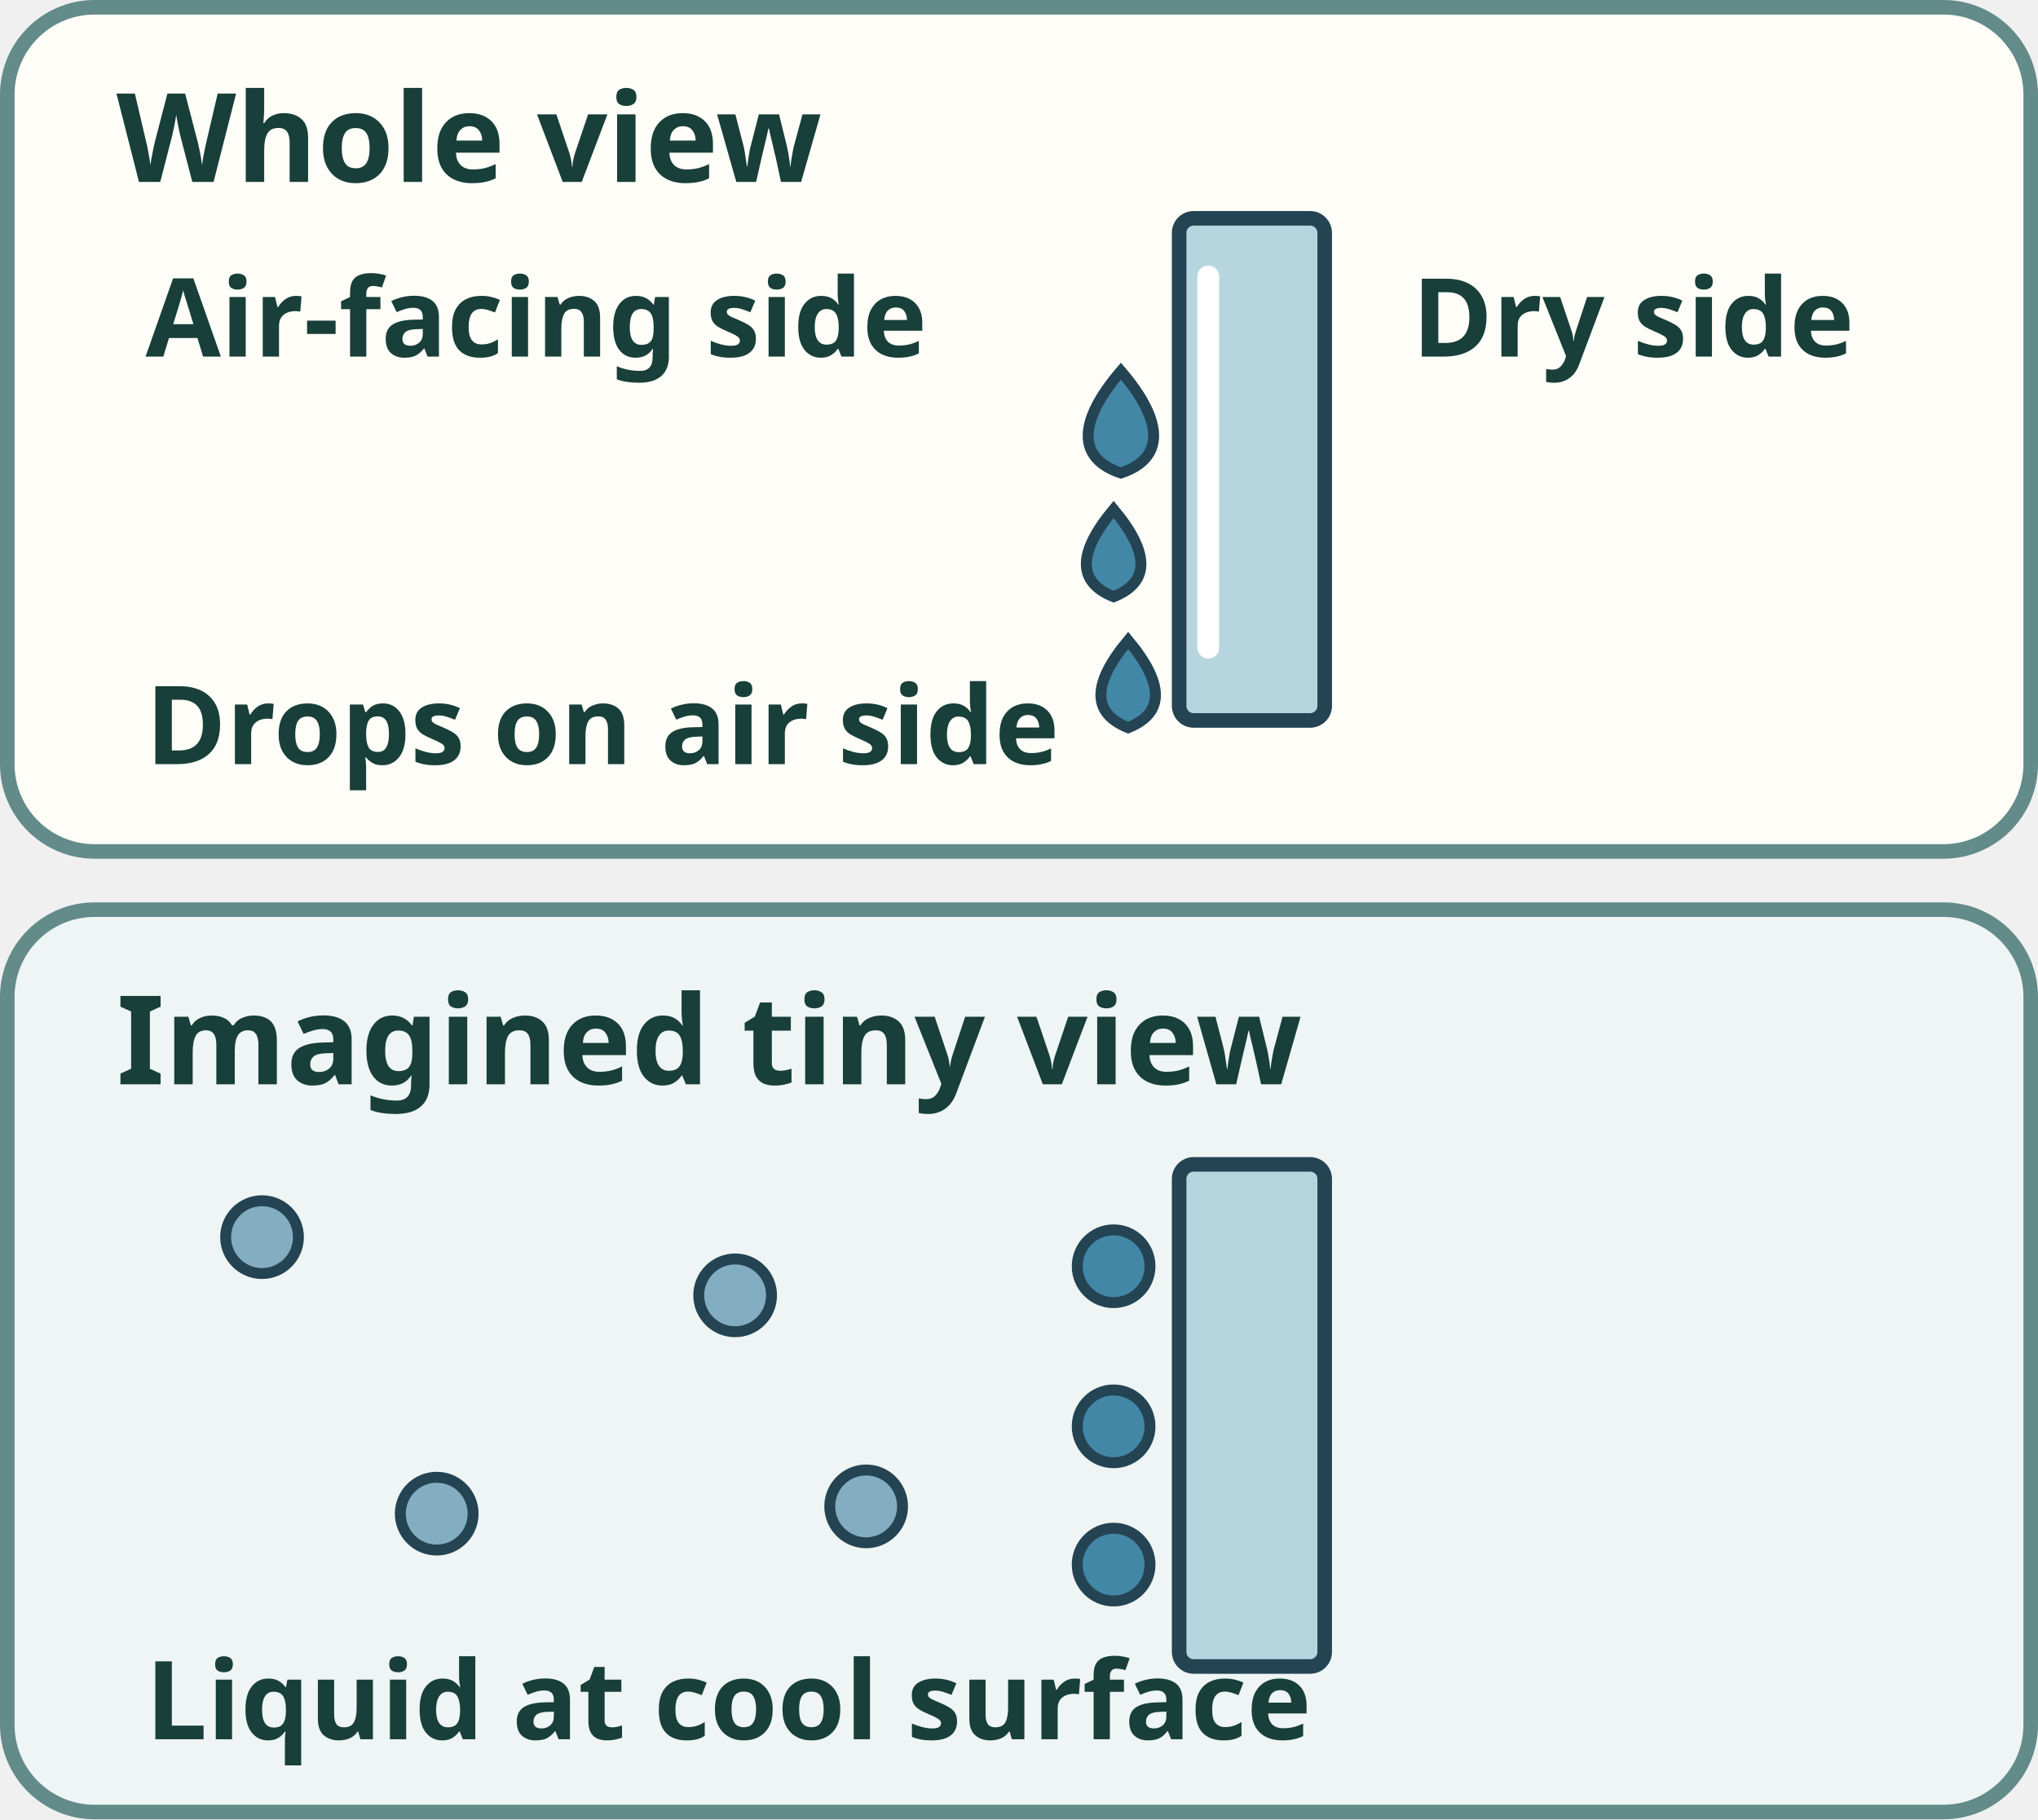
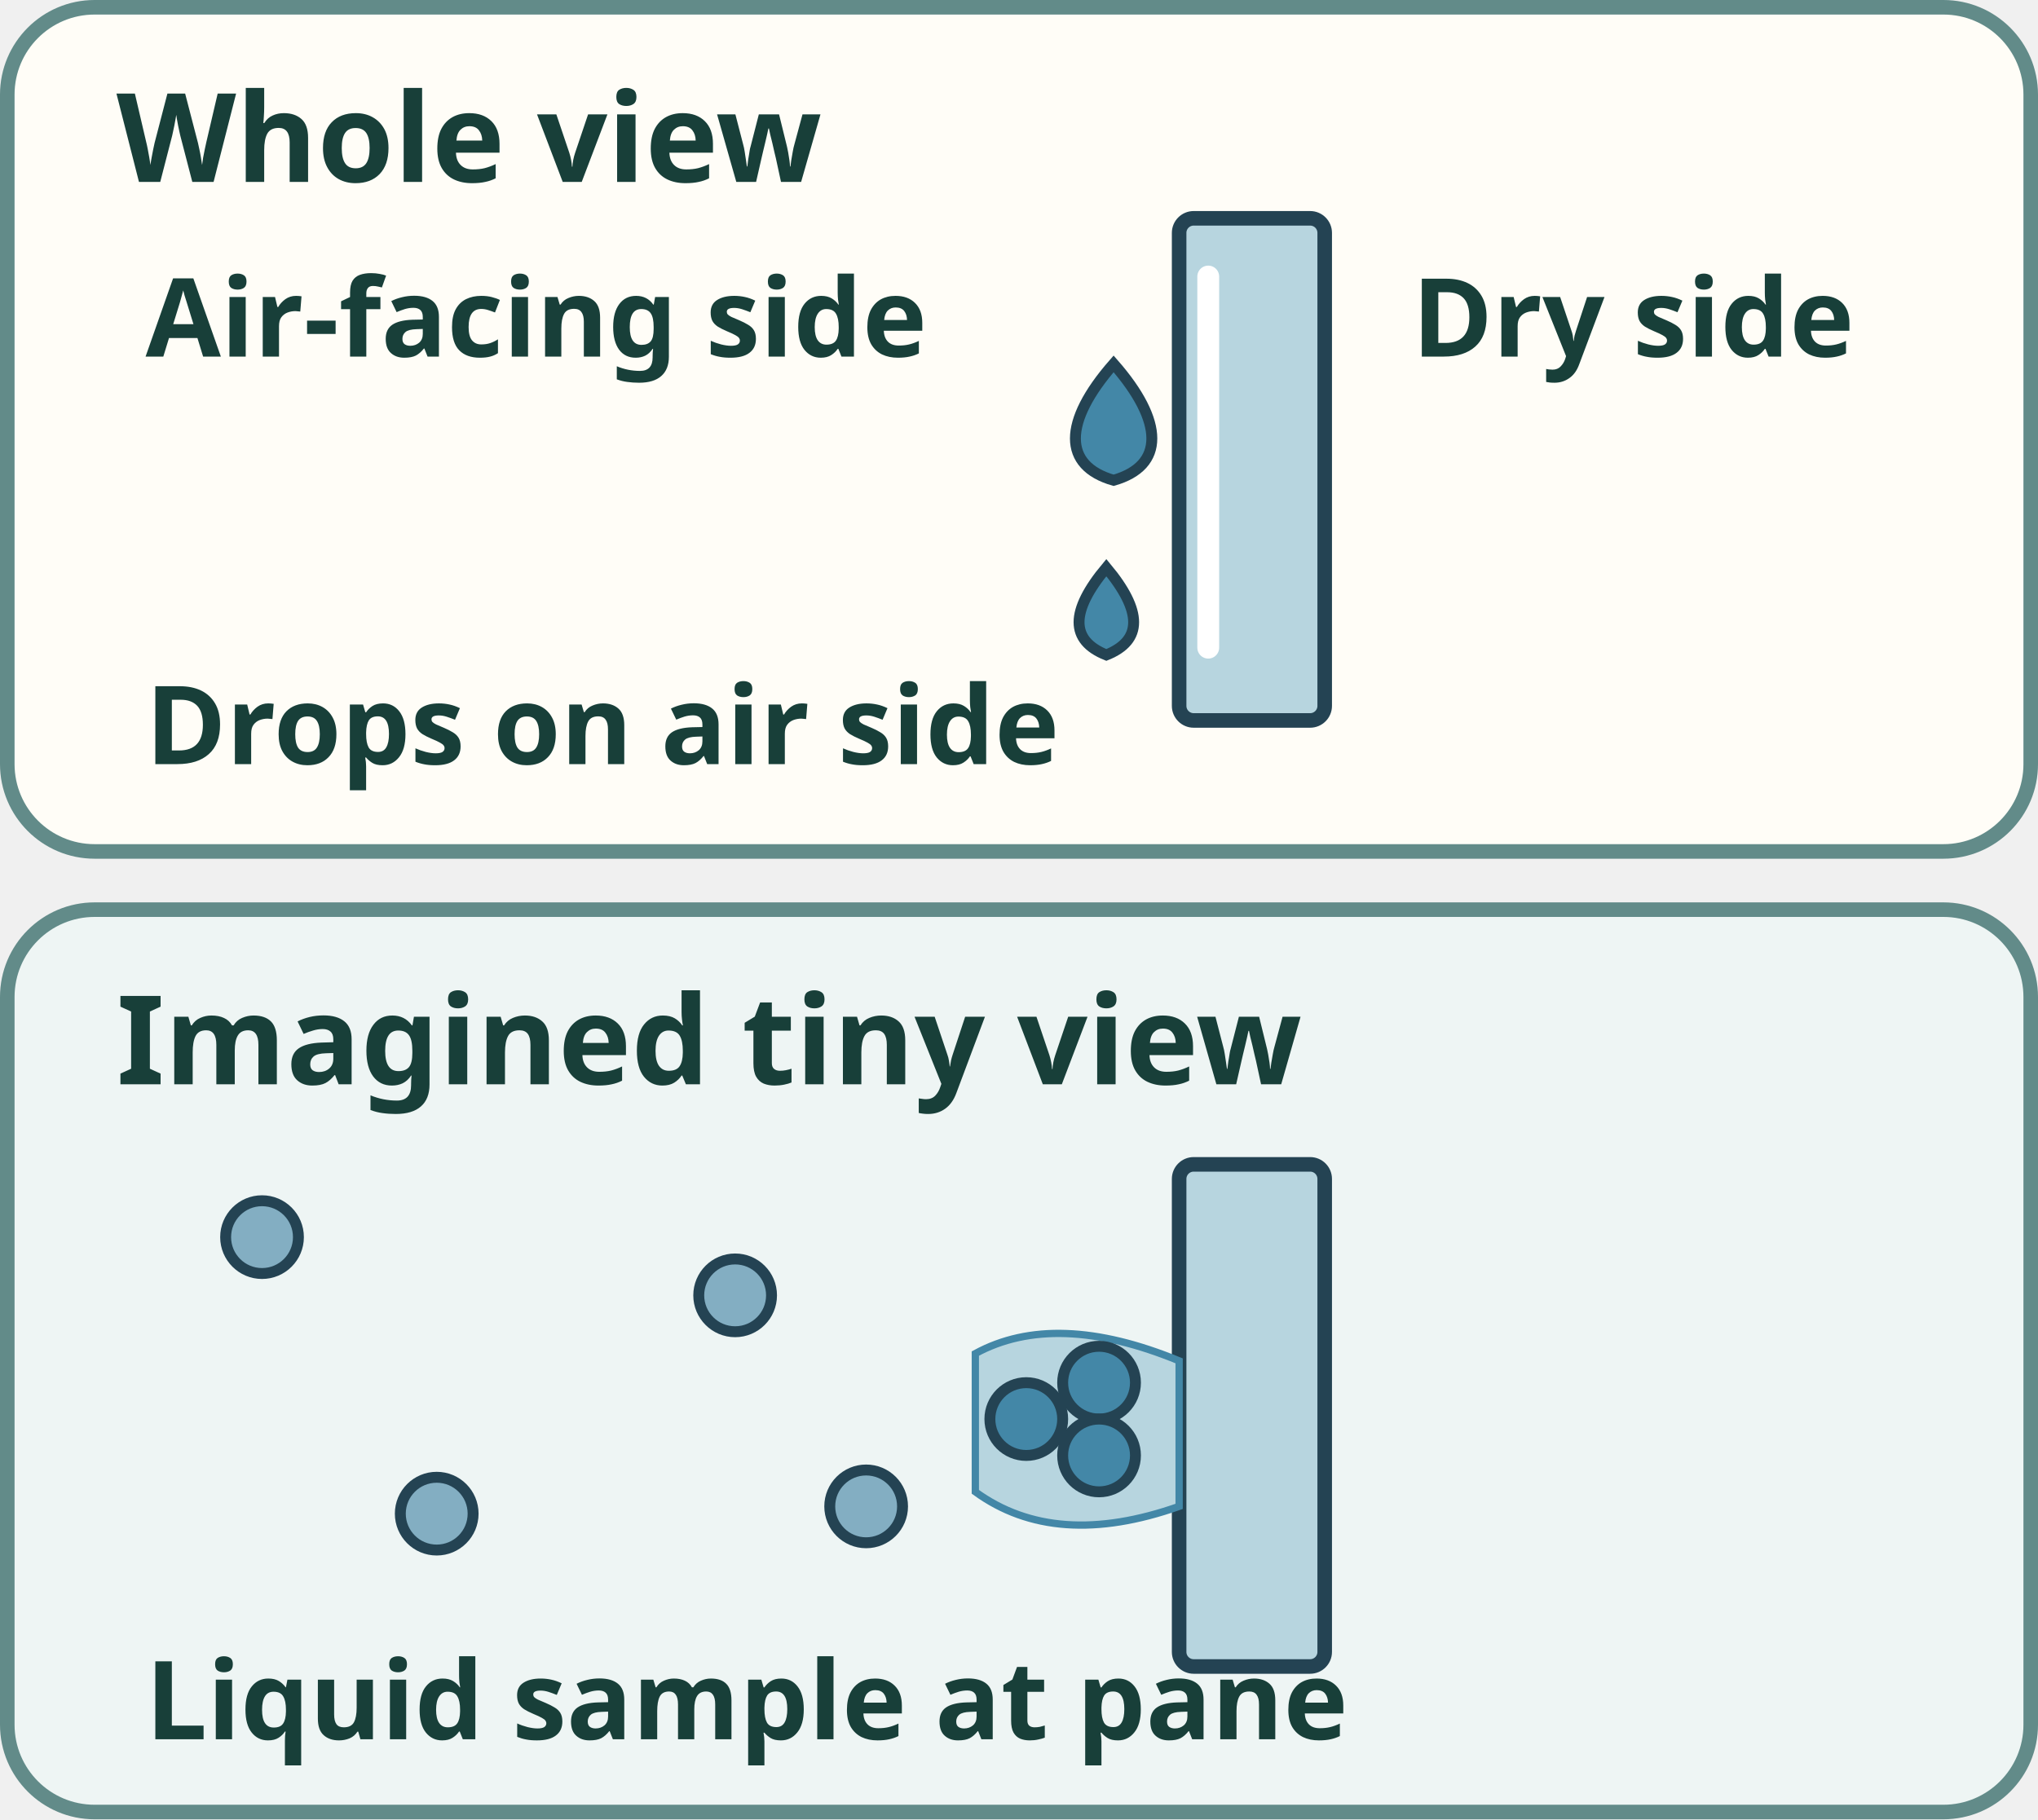
<svg xmlns="http://www.w3.org/2000/svg" viewBox="0 0 280 250" role="img" aria-labelledby="title desc">
  <style>.label{font:600 17px system-ui, sans-serif;fill:#183f39}.small{font:600 15px system-ui,sans-serif;fill:#183f39}.tiny{font:600 14px system-ui,sans-serif;fill:#183f39}</style>
  <rect x="1" y="1" width="278" height="116" rx="12" fill="#fffdf7" stroke="#628b89" stroke-width="2" />
  <text x="16" y="25" class="label">Whole view</text>
  <text x="20" y="49" class="small">Air-facing side</text>
  <text x="194" y="49" class="small">Dry side</text>
  <rect x="162" y="30" width="20" height="69" rx="2" fill="#b7d5df" stroke="#244353" stroke-width="2" />
  <path d="M166 38v51" stroke="#fff" stroke-width="3" stroke-linecap="round" />
-   <path d="M154 51c-6 7-6 12 0 14 6-2 6-7 0-14Zm-1 19c-5 6-5 10 0 12 5-2 5-6 0-12Zm2 18c-5 6-5 10 0 12 5-2 5-6 0-12Z" fill="#4387a7" stroke="#244353" stroke-width="1.5" />
+   <path d="M153 50c-7 8-7 14 0 16 7-2 7-8 0-16Zm-1 28c-5 6-5 10 0 12 5-2 5-6 0-12Z" fill="#4387a7" stroke="#244353" stroke-width="1.5" />
  <text x="20" y="105" class="small">Drops on air side</text>
  <rect x="1" y="125" width="278" height="124" rx="12" fill="#eef5f4" stroke="#628b89" stroke-width="2" />
  <text x="16" y="149" class="label">Imagined tiny view</text>
-   <text x="20" y="239" class="small">Liquid at cool surface</text>
+   <text x="20" y="239" class="small">Liquid sample at pane</text>
  <rect x="162" y="160" width="20" height="69" rx="2" fill="#b7d5df" stroke="#244353" stroke-width="2" />
+   <path d="M134 186 Q145 180 162 187 V207 Q145 213 134 205Z" fill="#b7d5df" stroke="#4387a7" stroke-width="1" />
  <circle cx="36" cy="170" r="5" fill="#83aec2" stroke="#244353" stroke-width="1.5" />
  <circle cx="60" cy="208" r="5" fill="#83aec2" stroke="#244353" stroke-width="1.5" />
  <circle cx="101" cy="178" r="5" fill="#83aec2" stroke="#244353" stroke-width="1.5" />
  <circle cx="119" cy="207" r="5" fill="#83aec2" stroke="#244353" stroke-width="1.5" />
-   <circle cx="153" cy="174" r="5" fill="#4387a7" stroke="#244353" stroke-width="1.5" />
-   <circle cx="153" cy="196" r="5" fill="#4387a7" stroke="#244353" stroke-width="1.5" />
-   <circle cx="153" cy="215" r="5" fill="#4387a7" stroke="#244353" stroke-width="1.5" />
+   <circle cx="151" cy="190" r="5" fill="#4387a7" stroke="#244353" stroke-width="1.5" />
+   <circle cx="151" cy="200" r="5" fill="#4387a7" stroke="#244353" stroke-width="1.5" />
+   <circle cx="141" cy="195" r="5" fill="#4387a7" stroke="#244353" stroke-width="1.5" />
</svg>
